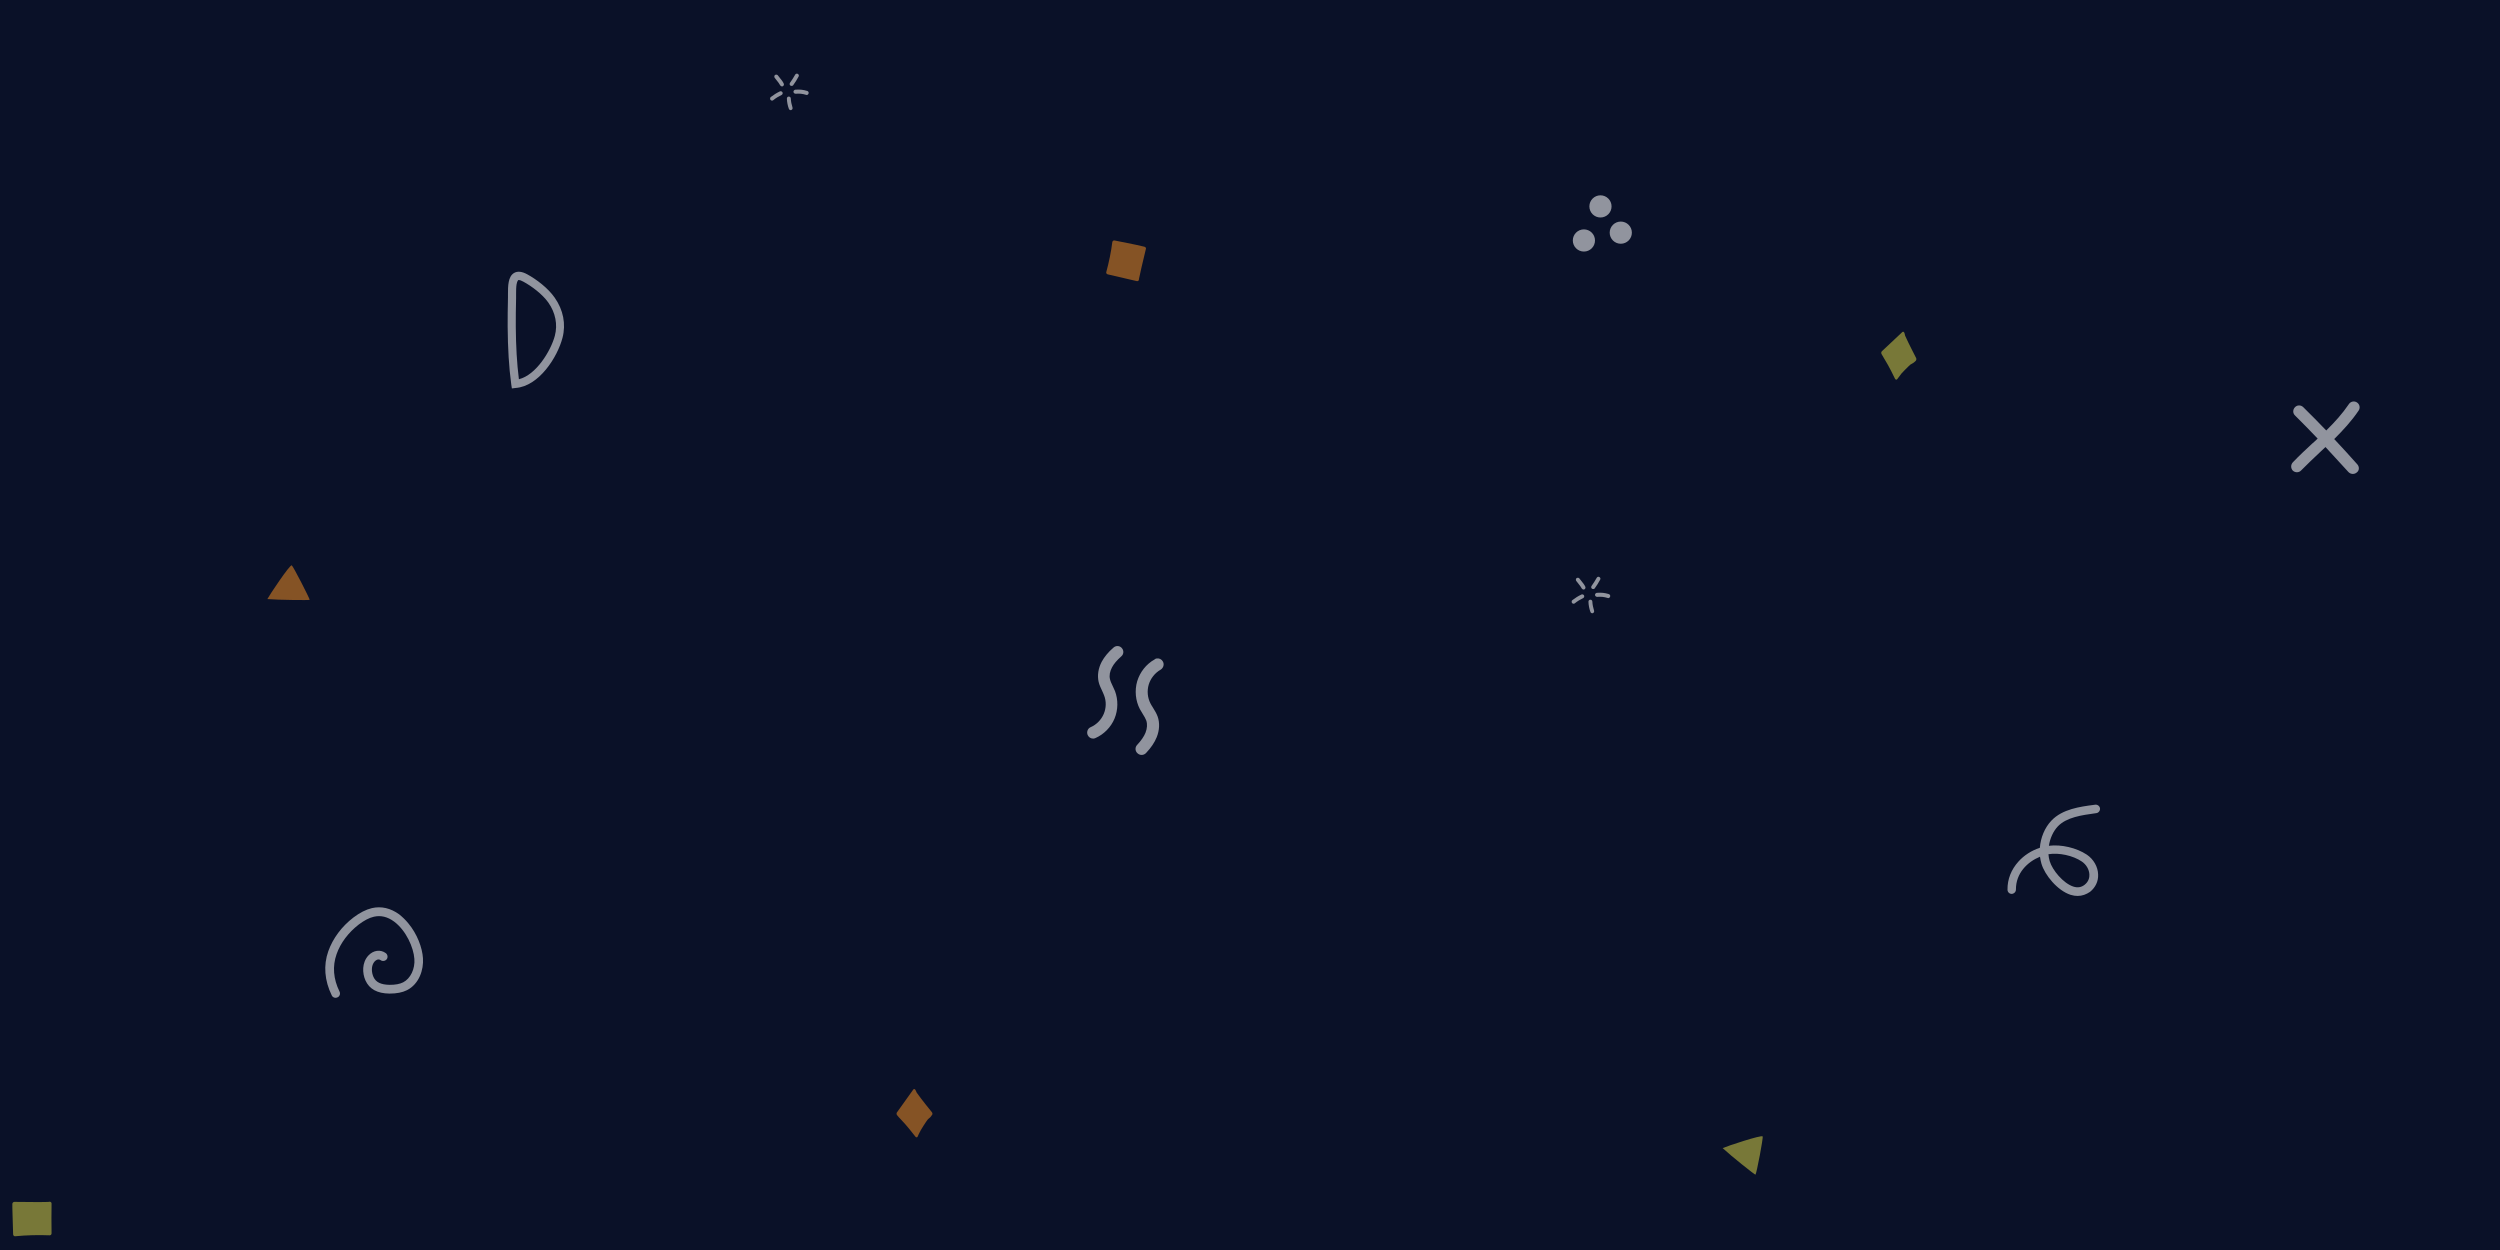
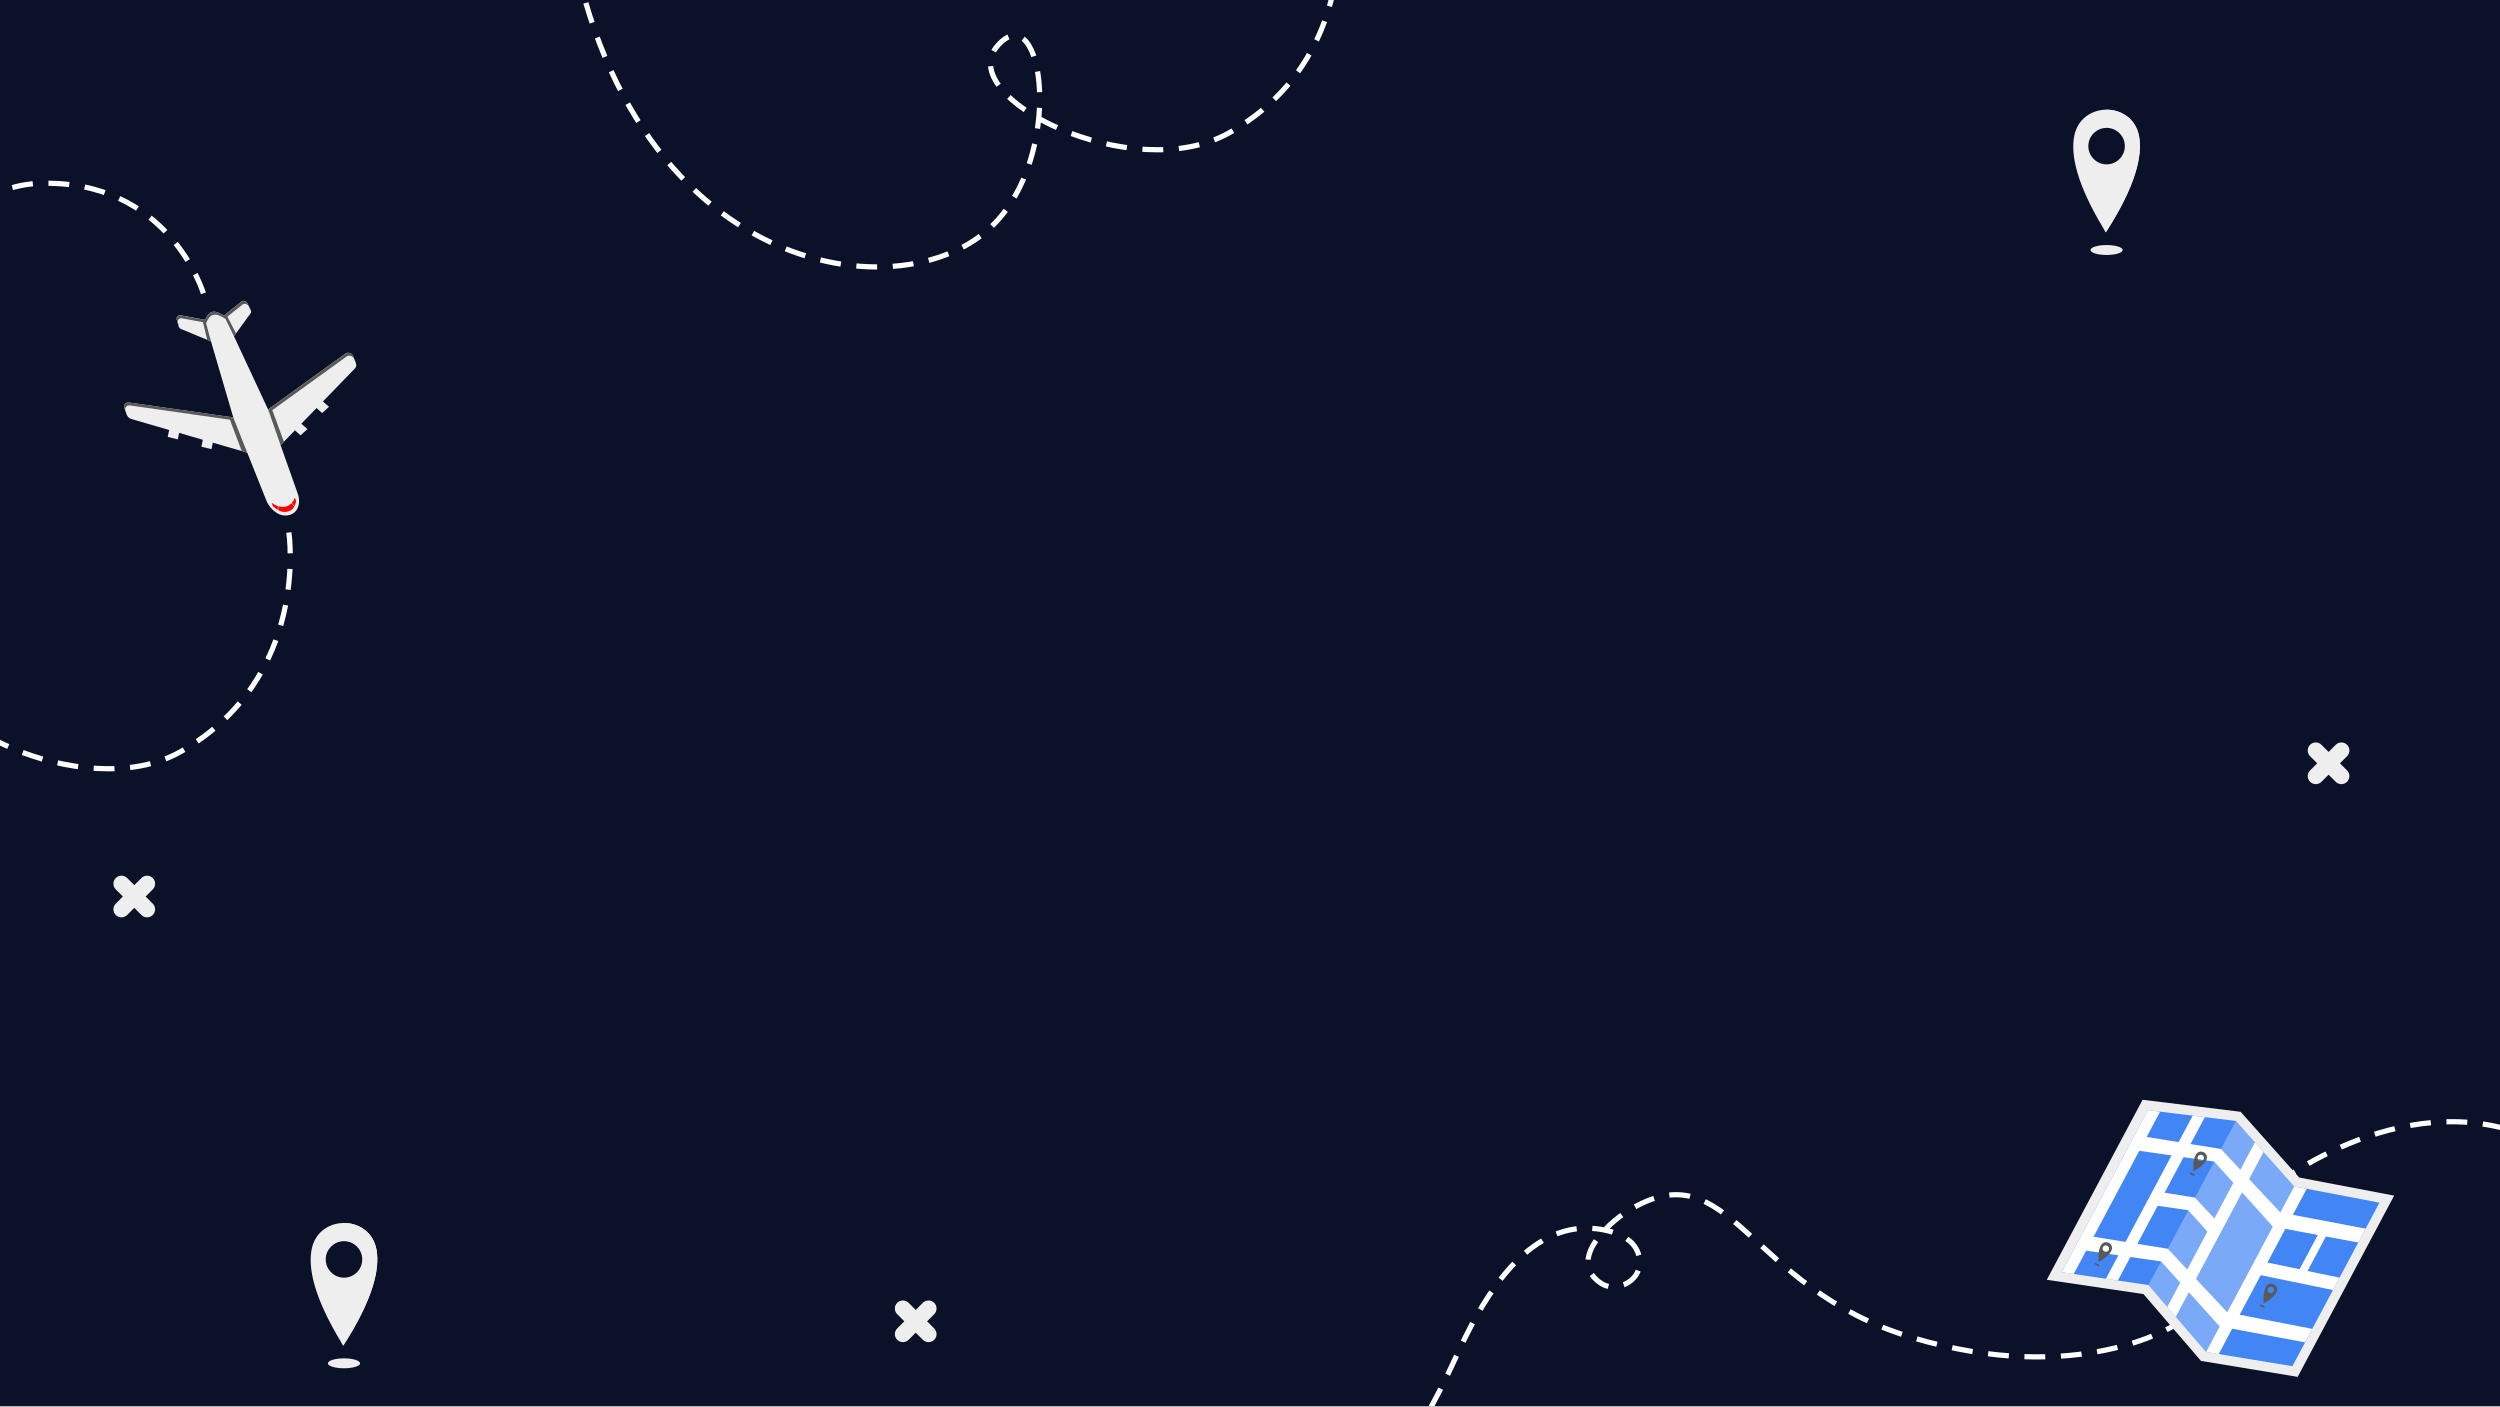
- <svg xmlns="http://www.w3.org/2000/svg" width="1439" height="719.5" viewBox="0 0 1600 800">
-   <rect fill="#0a1128" width="1600" height="800" />
-   <path fill="#787838" d="M1102.5 734.8c2.5-1.2 24.8-8.6 25.6-7.5.5.7-3.9 23.8-4.6 24.5C1123.3 752.1 1107.5 739.5 1102.5 734.8zM1226.3 229.1c0-.1-4.9-9.4-7-14.2-.1-.3-.3-1.1-.4-1.6-.1-.4-.3-.7-.6-.9-.3-.2-.6-.1-.8.1l-13.1 12.3c0 0 0 0 0 0-.2.2-.3.5-.4.8 0 .3 0 .7.2 1 .1.1 1.4 2.5 2.1 3.6 2.4 3.7 6.5 12.1 6.5 12.2.2.3.4.5.7.6.3 0 .5-.1.7-.3 0 0 1.8-2.5 2.7-3.6 1.5-1.6 3-3.2 4.6-4.7 1.2-1.2 1.6-1.4 2.1-1.6.5-.3 1.1-.5 2.5-1.9C1226.5 230.4 1226.6 229.6 1226.3 229.1zM33 770.3C33 770.3 33 770.3 33 770.3c0-.7-.5-1.2-1.2-1.2-.1 0-.3 0-.4.1-1.6.2-14.3.1-22.2 0-.3 0-.6.1-.9.4-.2.2-.4.5-.4.9 0 .2 0 4.9.1 5.9l.4 13.6c0 .3.2.6.4.9.2.2.5.3.8.3 0 0 .1 0 .1 0 7.3-.7 14.7-.9 22-.6.3 0 .7-.1.9-.3.2-.2.4-.6.4-.9C32.9 783.3 32.9 776.2 33 770.3z" />
-   <path fill="#855325" d="M171.1 383.4c1.3-2.5 14.3-22 15.6-21.6.8.3 11.5 21.2 11.5 22.1C198.1 384.2 177.9 384 171.1 383.4zM596.4 711.8c-.1-.1-6.7-8.2-9.7-12.5-.2-.3-.5-1-.7-1.5-.2-.4-.4-.7-.7-.8-.3-.1-.6 0-.8.3L574 712c0 0 0 0 0 0-.2.2-.2.5-.2.9 0 .3.2.7.4.9.1.1 1.8 2.2 2.8 3.1 3.1 3.1 8.8 10.5 8.9 10.6.2.3.5.4.8.4.3 0 .5-.2.6-.5 0 0 1.2-2.8 2-4.1 1.1-1.9 2.3-3.7 3.5-5.5.9-1.4 1.3-1.7 1.7-2 .5-.4 1-.7 2.1-2.4C596.9 713.1 596.8 712.3 596.4 711.8zM727.5 179.9C727.5 179.9 727.5 179.9 727.5 179.9c.6.2 1.3-.2 1.4-.8 0-.1 0-.2 0-.4.2-1.4 2.8-12.6 4.5-19.5.1-.3 0-.6-.2-.8-.2-.3-.5-.4-.8-.5-.2 0-4.7-1.1-5.7-1.3l-13.4-2.7c-.3-.1-.7 0-.9.2-.2.2-.4.4-.5.6 0 0 0 .1 0 .1-.8 6.5-2.2 13.1-3.9 19.4-.1.3 0 .6.2.9.2.3.5.4.8.5C714.8 176.9 721.7 178.5 727.5 179.9zM728.5 178.1c-.1-.1-.2-.2-.4-.2C728.3 177.9 728.4 178 728.5 178.1z" />
-   <g fill-opacity="0.55" fill="#FFF">
-     <path d="M699.6 472.7c-1.5 0-2.8-.8-3.5-2.3-.8-1.9 0-4.2 1.9-5 3.7-1.6 6.8-4.7 8.4-8.5 1.6-3.8 1.7-8.1.2-11.9-.3-.9-.8-1.8-1.2-2.8-.8-1.7-1.8-3.7-2.3-5.9-.9-4.1-.2-8.6 2-12.8 1.7-3.1 4.1-6.1 7.6-9.1 1.6-1.4 4-1.2 5.3.4 1.4 1.6 1.2 4-.4 5.3-2.8 2.5-4.7 4.7-5.9 7-1.4 2.6-1.9 5.3-1.3 7.6.3 1.4 1 2.8 1.7 4.3.5 1.1 1 2.2 1.5 3.3 2.1 5.6 2 12-.3 17.6-2.3 5.5-6.8 10.1-12.3 12.5C700.6 472.6 700.1 472.7 699.6 472.7zM740.4 421.4c1.5-.2 3 .5 3.8 1.9 1.1 1.8.4 4.2-1.4 5.3-3.7 2.1-6.4 5.6-7.6 9.5-1.2 4-.8 8.4 1.1 12.1.4.9 1 1.7 1.6 2.7 1 1.7 2.2 3.5 3 5.7 1.4 4 1.2 8.7-.6 13.2-1.4 3.4-3.5 6.6-6.8 10.1-1.5 1.6-3.9 1.7-5.5.2-1.6-1.4-1.7-3.9-.2-5.4 2.6-2.8 4.3-5.3 5.3-7.7 1.1-2.8 1.3-5.6.5-7.9-.5-1.3-1.3-2.7-2.2-4.1-.6-1-1.3-2.1-1.9-3.2-2.8-5.4-3.4-11.9-1.7-17.8 1.8-5.9 5.8-11 11.2-14C739.4 421.6 739.9 421.4 740.4 421.4zM261.3 590.9c5.7 6.8 9 15.7 9.4 22.4.5 7.3-2.4 16.4-10.2 20.4-3 1.5-6.7 2.2-11.2 2.2-7.9-.1-12.9-2.9-15.4-8.4-2.1-4.7-2.3-11.4 1.8-15.9 3.2-3.5 7.8-4.1 11.2-1.6 1.2.9 1.5 2.7.6 3.9-.9 1.2-2.7 1.5-3.9.6-1.8-1.3-3.6.6-3.8.8-2.4 2.6-2.1 7-.8 9.9 1.5 3.4 4.7 5 10.4 5.1 3.6 0 6.4-.5 8.6-1.6 4.7-2.4 7.7-8.6 7.2-15-.5-7.3-5.3-18.2-13-23.9-4.2-3.1-8.5-4.1-12.9-3.1-3.1.7-6.2 2.4-9.7 5-6.6 5.1-11.7 11.8-14.2 19-2.7 7.7-2.1 15.8 1.9 23.9.7 1.4.1 3.1-1.3 3.7-1.4.7-3.1.1-3.7-1.3-4.6-9.4-5.4-19.2-2.2-28.2 2.9-8.2 8.6-15.9 16.1-21.6 4.1-3.1 8-5.1 11.8-6 6-1.4 12 0 17.5 4C257.6 586.9 259.6 588.8 261.3 590.9z" />
-     <circle cx="1013.7" cy="153.9" r="7.1" />
-     <circle cx="1024.3" cy="132.1" r="7.1" />
-     <circle cx="1037.3" cy="148.9" r="7.1" />
-     <path d="M1508.7 297.2c-4.8-5.4-9.7-10.8-14.8-16.2 5.6-5.6 11.1-11.5 15.6-18.2 1.2-1.7.7-4.1-1-5.2-1.7-1.2-4.1-.7-5.2 1-4.2 6.2-9.1 11.6-14.5 16.9-4.8-5-9.7-10-14.7-14.9-1.5-1.5-3.9-1.5-5.3 0-1.5 1.5-1.5 3.9 0 5.3 4.9 4.8 9.7 9.8 14.5 14.8-1.1 1.1-2.3 2.2-3.5 3.2-4.1 3.8-8.4 7.8-12.4 12-1.4 1.5-1.4 3.8 0 5.3 0 0 0 0 0 0 1.5 1.4 3.9 1.4 5.3-.1 3.9-4 8.1-7.9 12.1-11.7 1.2-1.1 2.3-2.2 3.5-3.3 4.9 5.3 9.8 10.6 14.6 15.9.1.1.1.1.2.2 1.4 1.4 3.7 1.5 5.2.2C1510 301.2 1510.1 298.8 1508.7 297.2zM327.6 248.6l-.4-2.6c-1.5-11.1-2.2-23.2-2.3-37 0-5.5 0-11.5.2-18.5 0-.7 0-1.5 0-2.3 0-5 0-11.2 3.9-13.5 2.2-1.3 5.1-1 8.5.9 5.7 3.1 13.2 8.7 17.5 14.9 5.5 7.8 7.3 16.9 5 25.7-3.2 12.3-15 31-30 32.1L327.6 248.6zM332.1 179.2c-.2 0-.3 0-.4.1-.1.1-.7.5-1.1 2.7-.3 1.9-.3 4.2-.3 6.3 0 .8 0 1.7 0 2.4-.2 6.9-.2 12.8-.2 18.3.1 12.5.7 23.5 2 33.7 11-2.7 20.4-18.1 23-27.8 1.9-7.2.4-14.8-4.2-21.3l0 0C347 188.1 340 183 335 180.3 333.6 179.5 332.6 179.2 332.1 179.2zM516.3 60.8c-.1 0-.2 0-.4-.1-2.4-.7-4-.9-6.7-.7-.7 0-1.3-.5-1.4-1.2 0-.7.5-1.3 1.2-1.4 3.1-.2 4.9 0 7.6.8.7.2 1.1.9.9 1.6C517.3 60.4 516.8 60.8 516.3 60.8zM506.1 70.5c-.5 0-1-.3-1.2-.8-.8-2.1-1.2-4.3-1.3-6.6 0-.7.5-1.3 1.2-1.3.7 0 1.3.5 1.3 1.2.1 2 .5 3.9 1.1 5.8.2.7-.1 1.4-.8 1.6C506.4 70.5 506.2 70.5 506.1 70.5zM494.1 64.4c-.4 0-.8-.2-1-.5-.4-.6-.3-1.4.2-1.8 1.8-1.4 3.7-2.6 5.8-3.6.6-.3 1.4 0 1.7.6.3.6 0 1.4-.6 1.7-1.9.9-3.7 2-5.3 3.3C494.7 64.3 494.4 64.4 494.1 64.4zM500.5 55.3c-.5 0-.9-.3-1.2-.7-.5-1-1.2-1.9-2.4-3.4-.3-.4-.7-.9-1.1-1.4-.4-.6-.3-1.4.2-1.8.6-.4 1.4-.3 1.8.2.4.5.8 1 1.1 1.4 1.3 1.6 2.1 2.6 2.7 3.9.3.6 0 1.4-.6 1.7C500.9 55.3 500.7 55.3 500.5 55.3zM506.7 55c-.3 0-.5-.1-.8-.2-.6-.4-.7-1.2-.3-1.8 1.2-1.7 2.3-3.4 3.3-5.2.3-.6 1.1-.9 1.7-.5.6.3.9 1.1.5 1.7-1 1.9-2.2 3.8-3.5 5.6C507.4 54.8 507.1 55 506.7 55zM1029.3 382.8c-.1 0-.2 0-.4-.1-2.4-.7-4-.9-6.7-.7-.7 0-1.3-.5-1.4-1.2 0-.7.5-1.3 1.2-1.4 3.1-.2 4.9 0 7.6.8.7.2 1.1.9.9 1.6C1030.3 382.4 1029.8 382.8 1029.3 382.8zM1019.1 392.5c-.5 0-1-.3-1.2-.8-.8-2.1-1.2-4.3-1.3-6.6 0-.7.5-1.3 1.2-1.3.7 0 1.3.5 1.3 1.2.1 2 .5 3.9 1.1 5.8.2.7-.1 1.4-.8 1.6C1019.4 392.5 1019.2 392.5 1019.1 392.5zM1007.1 386.4c-.4 0-.8-.2-1-.5-.4-.6-.3-1.4.2-1.8 1.8-1.4 3.7-2.6 5.8-3.6.6-.3 1.4 0 1.7.6.3.6 0 1.4-.6 1.7-1.9.9-3.7 2-5.3 3.3C1007.7 386.3 1007.4 386.4 1007.1 386.4zM1013.5 377.3c-.5 0-.9-.3-1.2-.7-.5-1-1.2-1.9-2.4-3.4-.3-.4-.7-.9-1.1-1.4-.4-.6-.3-1.4.2-1.8.6-.4 1.4-.3 1.8.2.4.5.8 1 1.1 1.4 1.3 1.6 2.1 2.6 2.7 3.9.3.6 0 1.4-.6 1.7C1013.9 377.3 1013.7 377.3 1013.5 377.3zM1019.7 377c-.3 0-.5-.1-.8-.2-.6-.4-.7-1.2-.3-1.8 1.2-1.7 2.3-3.4 3.3-5.2.3-.6 1.1-.9 1.7-.5.6.3.9 1.1.5 1.7-1 1.9-2.2 3.8-3.5 5.6C1020.4 376.8 1020.1 377 1019.7 377zM1329.7 573.4c-1.4 0-2.9-.2-4.5-.7-8.4-2.7-16.6-12.7-18.7-20-.4-1.4-.7-2.9-.9-4.4-8.1 3.3-15.5 10.6-15.4 21 0 1.5-1.2 2.7-2.7 2.8 0 0 0 0 0 0-1.5 0-2.7-1.2-2.7-2.7-.1-6.7 2.4-12.9 7-18 3.6-4 8.4-7.1 13.7-8.8.5-6.5 3.1-12.9 7.4-17.4 7-7.4 18.2-8.9 27.3-10.1l.7-.1c1.5-.2 2.9.9 3.1 2.3.2 1.5-.9 2.9-2.3 3.1l-.7.1c-8.6 1.2-18.4 2.5-24 8.4-3 3.2-5 7.7-5.7 12.4 7.9-1 17.7 1.3 24.3 5.7 4.3 2.9 7.1 7.8 7.2 12.7.2 4.3-1.7 8.3-5.2 11.1C1335.2 572.4 1332.6 573.4 1329.7 573.4zM1311 546.7c.1 1.5.4 3 .8 4.4 1.7 5.8 8.7 14.2 15.1 16.3 2.8.9 5.1.5 7.2-1.1 2.7-2.1 3.2-4.8 3.1-6.6-.1-3.2-2-6.4-4.8-8.3C1326.7 547.5 1317.7 545.6 1311 546.7z" />
+ <svg xmlns="http://www.w3.org/2000/svg" version="1.1" viewBox="0.0 0.0 960.0 540.0" fill="none" stroke="none" stroke-linecap="square" stroke-miterlimit="10">
+   <clipPath id="g2f18d5ac025_0_0.0">
+     <path d="m0 0l960.0 0l0 540.0l-960.0 0l0 -540.0z" clip-rule="nonzero" />
+   </clipPath>
+   <g clip-path="url(#g2f18d5ac025_0_0.0)">
+     <path fill="#0a1128" d="m0 0l960.0 0l0 540.0l-960.0 0z" fill-rule="evenodd" />
+     <path fill="#000000" fill-opacity="0.0" d="m513.657 -33.207c0 0 8.433 55.694 -41.552 84.152c-37.064 21.091 -106.533 -13.674 -88.959 -33.477c17.571 -19.826 26.054 42.557 -2.612 69.734c-38.589 36.582 -156.426 15.066 -165.671 -147.473" fill-rule="evenodd" />
+     <path stroke="#ffffff" stroke-width="2.0" stroke-miterlimit="1.066" stroke-linecap="butt" stroke-dasharray="8.0,6.0" d="m513.657 -33.207c0 0 8.433 55.694 -41.552 84.152c-37.064 21.091 -106.533 -13.674 -88.959 -33.477c17.571 -19.826 26.054 42.557 -2.612 69.734c-38.589 36.582 -156.426 15.066 -165.671 -147.473" fill-rule="evenodd" />
+     <path fill="#000000" fill-opacity="0.0" d="m874.63 454.442c0 0 56.283 -43.973 107.709 -12.129c51.436 31.844 20.101 117.826 20.101 117.826" fill-rule="evenodd" />
+     <path stroke="#ffffff" stroke-width="2.0" stroke-miterlimit="1.066" stroke-linecap="butt" stroke-dasharray="8.0,6.0" d="m874.63 454.442c0 0 56.283 -43.973 107.709 -12.129c51.436 31.844 20.101 117.826 20.101 117.826" fill-rule="evenodd" />
+     <path fill="#000000" fill-opacity="0.0" d="m500.385 585.285c0 0 25.408 8.879 58.846 -64.501c8.63 -18.926 23.781 -47.247 47.686 -49.075c6.983 -0.534 17.996 1.475 21.409 7.904c5.418 10.215 -6.507 17.749 -13.454 13.215c-13.023 -8.51 2.16 -22.847 10.383 -27.903c39.38 -24.215 44.866 29.489 108.921 48.673c64.057 19.19 100.879 -4.741 100.879 -4.741" fill-rule="evenodd" />
+     <path stroke="#ffffff" stroke-width="2.0" stroke-miterlimit="1.066" stroke-linecap="butt" stroke-dasharray="8.0,6.0" d="m500.385 585.285c0 0 25.408 8.879 58.846 -64.501c8.63 -18.926 23.781 -47.247 47.686 -49.075c6.983 -0.534 17.996 1.475 21.409 7.904c5.418 10.215 -6.507 17.749 -13.454 13.215c-13.023 -8.51 2.16 -22.847 10.383 -27.903c39.38 -24.215 44.866 29.489 108.921 48.673c64.057 19.19 100.879 -4.741 100.879 -4.741" fill-rule="evenodd" />
+     <path fill="#eeeeee" d="m919.358 459.121l-36.467 -6.949l-22.49 -25.24l-37.644 -4.621l-36.794 69.128l37.138 5.494l22.081 25.656l37.123 6.133l37.052 -69.6z" fill-rule="evenodd" />
+     <path fill="#4285f4" d="m913.709 461.822l-32.754 -6.243l-22.397 -25.134l-33.716 -4.137l-33.128 62.228l33.303 4.927l22.102 25.687l33.164 5.471l33.426 -62.798z" fill-rule="evenodd" />
+     <path fill="#ffffff" fill-opacity="0.3" d="m858.557 430.445l-33.541 63.018l22.102 25.687l33.836 -63.57l-22.397 -25.134z" fill-rule="evenodd" />
+     <path fill="#ffffff" d="m890.039 474.218l-7.016 13.176l-12.33 -2.583l6.878 -12.919l12.468 2.326zm-39.781 -28.177l7.356 8.161l-7.288 13.692l0 0l-7.504 -8.027l-11.606 -1.878l7.258 -13.64l11.783 1.691zm10.683 11.839l11.811 13.112l-6.828 12.828l-2.571 4.842l-0.55 1.033l-7.567 14.217l0 0l-11.979 -12.814l17.685 -33.217zm-20.69 6.83l7.402 8.211l-7.761 14.579l0 0l-7.455 -7.974l-11.677 -1.888l9.414 -17.689l0 0l-1.637 3.082l11.714 1.678zm-6.379 -21.025l-17.677 33.213l-12.278 -1.992l17.566 -32.991l12.389 1.769zm32.012 -5.016l-5.589 10.503l-7.455 -7.974l-11.68 -1.885l5.494 -10.322l-4.658 -0.568l-5.396 10.149l-12.28 -1.988l5.161 -9.7l-4.647 -0.57l-5.079 9.529l-2.88 5.419l-17.522 32.915l-2.881 5.413l-4.762 8.949l4.591 0.681l4.774 -8.964l12.392 1.772l-4.806 9.019l4.589 0.684l4.815 -9.037l11.785 1.683l7.357 8.167l-4.968 9.327l3.266 3.789l5.021 -9.435l11.814 13.114l-5.229 9.821l4.868 0.799l5.185 -9.726l27.99 5.226l2.756 -5.172l-27.885 -5.428l8.092 -15.199l27.737 5.717l2.527 -4.752l-12.281 -2.57l7.044 -13.233l12.417 2.302l2.837 -5.323l-27.952 -5.301l5.321 -9.999l-4.813 -0.916l-5.321 9.999l-11.979 -12.809l5.535 -10.395l-3.306 -3.711z" fill-rule="evenodd" />
+     <path fill="#595959" d="m845.828 443.672c0.475 0.365 0.632 1.026 0.339 1.576c-0.321 0.593 -1.072 0.82 -1.671 0.489c-0.037 -0.023 -0.083 -0.054 -0.123 -0.079c-0.018 -0.009 -0.034 -0.021 -0.049 -0.033c-0.472 -0.362 -0.62 -1.022 -0.326 -1.561c0.303 -0.557 0.967 -0.787 1.541 -0.559c0.047 0.016 0.086 0.036 0.126 0.062c0.06 0.031 0.113 0.067 0.163 0.105zm0.762 -0.979c-0.141 -0.108 -0.293 -0.2 -0.454 -0.275c-0.85 -0.4 -1.943 -0.301 -2.666 0.614c-0.8 0.99 -1.389 2.895 -1.183 6.474c0.006 0.089 0.01 0.187 0.02 0.278c3.285 -1.846 4.617 -3.42 5.031 -4.656c0.335 -1.018 -0.062 -1.91 -0.746 -2.435z" fill-rule="evenodd" />
+     <path fill="#595959" d="m842.374 450.845c-0.122 -0.094 -0.269 -0.187 -0.429 -0.275c-0.531 -0.279 -1.035 -0.378 -1.123 -0.212c-0.064 0.115 0.087 0.32 0.359 0.529c0.125 0.096 0.275 0.191 0.444 0.282c0.531 0.279 1.032 0.376 1.121 0.215c0.06 -0.117 -0.096 -0.327 -0.371 -0.538z" fill-rule="evenodd" />
+     <path fill="#595959" d="m872.773 494.387c0.475 0.365 0.629 1.029 0.336 1.573c-0.318 0.595 -1.069 0.817 -1.665 0.494c-0.043 -0.028 -0.086 -0.056 -0.123 -0.079c-0.016 -0.012 -0.031 -0.024 -0.047 -0.036c-0.475 -0.365 -0.625 -1.022 -0.334 -1.562c0.303 -0.557 0.97 -0.784 1.541 -0.559c0.045 0.019 0.092 0.041 0.135 0.064c0.055 0.032 0.107 0.067 0.157 0.106zm0.759 -0.981c-0.141 -0.108 -0.296 -0.203 -0.458 -0.277c-0.852 -0.396 -1.938 -0.302 -2.668 0.617c-0.794 0.989 -1.384 2.889 -1.179 6.468c0.004 0.092 0.01 0.187 0.017 0.281c3.294 -1.839 4.623 -3.421 5.028 -4.653c0.338 -1.022 -0.06 -1.913 -0.741 -2.436z" fill-rule="evenodd" />
+     <path fill="#595959" d="m869.326 501.565c-0.125 -0.096 -0.275 -0.191 -0.444 -0.282c-0.526 -0.285 -1.03 -0.379 -1.118 -0.213c-0.061 0.112 0.089 0.317 0.358 0.523c0.125 0.096 0.278 0.194 0.444 0.281c0.526 0.285 1.033 0.381 1.121 0.215c0.058 -0.114 -0.092 -0.319 -0.361 -0.525z" fill-rule="evenodd" />
+     <path fill="#595959" d="m809.39 478.474c0.472 0.362 0.632 1.026 0.336 1.573c-0.315 0.592 -1.061 0.813 -1.668 0.491c-0.04 -0.026 -0.086 -0.056 -0.123 -0.079c-0.016 -0.012 -0.031 -0.024 -0.047 -0.036c-0.475 -0.365 -0.623 -1.025 -0.328 -1.558c0.3 -0.559 0.966 -0.792 1.538 -0.561c0.047 0.016 0.092 0.036 0.132 0.061c0.055 0.032 0.11 0.07 0.16 0.108zm0.762 -0.979c-0.141 -0.108 -0.293 -0.2 -0.452 -0.278c-0.855 -0.399 -1.943 -0.301 -2.671 0.615c-0.797 0.992 -1.387 2.892 -1.181 6.471c0.006 0.089 0.01 0.187 0.02 0.278c3.285 -1.841 4.617 -3.42 5.031 -4.651c0.332 -1.021 -0.062 -1.91 -0.746 -2.435z" fill-rule="evenodd" />
+     <path fill="#595959" d="m805.941 485.641c-0.125 -0.096 -0.272 -0.189 -0.438 -0.277c-0.531 -0.284 -1.032 -0.376 -1.123 -0.212c-0.059 0.109 0.095 0.316 0.37 0.527c0.122 0.094 0.27 0.192 0.435 0.28c0.528 0.282 1.035 0.378 1.12 0.21c0.061 -0.112 -0.092 -0.319 -0.364 -0.528z" fill-rule="evenodd" />
+     <path fill="#eeeeee" d="m135.874 137.58l0 0c0.04 0.069 0.076 0.149 0.11 0.224c-0.03 -0.077 -0.07 -0.155 -0.11 -0.224zm-88.143 17.916c0.255 -0.633 0.97 -1.055 1.827 -0.929l39.921 5.704l0.098 0.015l-8.551 -29.182l-11.473 -4.747c-0.294 -0.122 -0.536 -0.319 -0.715 -0.559c-0.12 -0.154 -0.214 -0.32 -0.264 -0.507l-0.72 -2.71c-0.071 -0.268 -0.051 -0.521 0.038 -0.742c0.216 -0.534 0.833 -0.877 1.547 -0.748l9.356 1.715c0 0 0.002 -0.005 0.006 -0.016c0.058 -0.144 0.516 -1.251 1.282 -2.165c0.737 -0.886 2.049 -1.178 3.286 -0.741c1.369 0.482 2.601 1.302 2.601 1.302l6.698 -5.34c0.723 -0.577 1.937 -0.27 2.361 0.594l1.274 2.586c0.087 0.175 0.125 0.355 0.132 0.532c0.011 0.185 -0.016 0.366 -0.083 0.535c-0.033 0.083 -0.076 0.162 -0.131 0.236l-6.379 8.779l13.098 28.109l29.707 -21.44c0.95 -0.678 2.455 -0.225 2.912 0.885l1.086 2.653c0.038 0.084 0.045 0.173 0.07 0.261c0.125 0.461 0.109 0.926 -0.057 1.337c-0.089 0.222 -0.223 0.428 -0.401 0.611l-12.254 12.638c0.063 0.038 2.333 2.045 2.333 2.045l-2.624 2.415c0 0 -2.154 -1.923 -2.162 -1.929l-5.839 6.022c0.07 0.04 2.339 2.048 2.339 2.048l-2.625 2.418c0 0 -2.158 -1.931 -2.166 -1.937l-5.519 5.689l6.662 18.814c0.608 1.721 0.595 3.516 -0.025 5.123l-0.072 0.179c-0.006 0.016 -0.012 0.029 -0.018 0.045c-1.17 2.9 -5.165 3.785 -8.15 1.794c-1.76 -1.171 -3.101 -2.793 -3.83 -4.612l-7.362 -18.451l-13.239 -3.846l-0.487 2.502l-3.891 -0.942c0 0 0.523 -2.617 0.545 -2.671l-9.094 -2.646l-0.483 2.5l-3.891 -0.942c0 0 0.521 -2.612 0.543 -2.666l-14.452 -4.199c-0.784 -0.23 -1.412 -0.772 -1.733 -1.449c-0.042 -0.082 -0.097 -0.167 -0.125 -0.249l-0.922 -2.689c-0.124 -0.367 -0.108 -0.724 0.015 -1.031z" fill-rule="evenodd" />
+     <path fill="#595959" d="m102.945 157.218l1.202 -0.868l28.505 -20.571c0.947 -0.68 2.455 -0.225 2.909 0.883l1.086 2.653c0.038 0.084 0.045 0.173 0.07 0.261l-0.728 -1.769c-0.462 -1.115 -1.969 -1.575 -2.914 -0.889l-28.505 20.58l4.445 12.118l-1.274 1.314l-4.796 -13.713z" fill-rule="evenodd" />
+     <path fill="#595959" d="m47.73 155.49c0.255 -0.633 0.97 -1.055 1.828 -0.932l39.921 5.704l0.098 0.015l5.372 13.545l-2.128 -0.621l-4.527 -12.03l-38.308 -5.474c-0.856 -0.122 -1.569 0.298 -1.825 0.933c-0.123 0.304 -0.141 0.66 -0.014 1.028l0.619 1.8c-0.041 -0.085 -0.098 -0.164 -0.128 -0.25l-0.92 -2.692c-0.125 -0.364 -0.11 -0.721 0.013 -1.026z" fill-rule="evenodd" />
+     <path fill="#ff0000" d="m106.931 194.397c0.824 0.237 1.766 0.347 2.749 0.129c0.976 -0.221 1.696 -0.709 2.229 -1.251l1.087 1.225c-0.222 0.407 -0.502 0.782 -0.856 1.101c-0.452 0.401 -1.068 0.696 -1.736 0.854c-0.782 0.184 -1.643 0.181 -2.417 -0.064c-0.388 -0.12 -0.759 -0.3 -1.117 -0.495l0.062 -1.5z" fill-rule="evenodd" />
+     <path fill="#ff0000" d="m112.038 193.141c0.532 -0.592 0.849 -1.225 1.015 -1.637c0.108 -0.267 0.153 -0.441 0.153 -0.441l0 0l0.48 1.284c0.072 0.184 -0.119 0.623 -0.168 0.814c-0.073 0.269 -0.16 0.538 -0.263 0.794c-0.015 0.037 -0.03 0.075 -0.045 0.112c-0.043 0.088 -0.084 0.174 -0.135 0.262l-1.037 -1.189z" fill-rule="evenodd" />
+     <path fill="#ff0000" d="m104.308 193.07c0 0 0.997 0.81 2.424 1.271l-0.052 1.451c-0.688 -0.405 -1.327 -0.905 -1.888 -1.437l-0.483 -1.285z" fill-rule="evenodd" />
+     <path fill="#595959" d="m67.887 121.844c0.214 -0.531 0.832 -0.875 1.544 -0.742l8.231 1.506l1.129 0.208c0 0 0.002 -0.005 0.006 -0.016c0.058 -0.144 0.516 -1.251 1.282 -2.165c0.738 -0.888 2.049 -1.178 3.286 -0.741c1.372 0.483 2.601 1.302 2.601 1.302l0.81 -0.642l5.892 -4.7c0.727 -0.579 1.938 -0.273 2.364 0.595l1.272 2.582c0.089 0.179 0.124 0.358 0.137 0.537l-0.975 -1.981c-0.429 -0.869 -1.642 -1.17 -2.367 -0.596l-5.778 4.612l3.32 6.425l-0.796 1.095l-3.358 -6.862l-0.097 0.073c0 0 -1.227 -0.816 -2.6 -1.305c-1.233 -0.436 -2.545 -0.137 -3.283 0.742c-0.778 0.934 -1.243 2.06 -1.288 2.172c-0.002 0.005 -0.003 0.008 -0.003 0.008l-0.128 -0.021l1.937 7.183l-1.435 -0.592l-1.659 -6.8l-8.068 -1.477c-0.716 -0.131 -1.33 0.211 -1.545 0.745c-0.089 0.222 -0.109 0.474 -0.038 0.742l0.549 2.079c-0.119 -0.157 -0.213 -0.322 -0.264 -0.507l-0.718 -2.715c-0.072 -0.265 -0.051 -0.521 0.038 -0.742z" fill-rule="evenodd" />
+     <path fill="#000000" fill-opacity="0.0" d="m78.095 112.639c0 0 -13.21 -44.216 -63.478 -42.197c-37.27 1.505 -80.489 58.21 -59.302 64.606c21.192 6.414 5.625 -42.676 -27.096 -49.392c-44.047 -9.039 -130.784 59.983 -79.918 182.059" fill-rule="evenodd" />
+     <path stroke="#ffffff" stroke-width="2.0" stroke-miterlimit="1.066" stroke-linecap="butt" stroke-dasharray="8.0,6.0" d="m78.095 112.639c0 0 -13.21 -44.216 -63.478 -42.197c-37.27 1.505 -80.489 58.21 -59.302 64.606c21.192 6.414 5.625 -42.676 -27.096 -49.392c-44.047 -9.039 -130.784 59.983 -79.918 182.059" fill-rule="evenodd" />
+     <path fill="#eeeeee" d="m808.934 49.104c0.018 0 0.035 0 0.053 0c3.871 0.033 6.985 3.198 6.949 7.067c-0.03 3.849 -3.165 6.946 -7.005 6.946c-0.02 0 -0.04 0 -0.061 0c-0.284 -0.005 -0.562 -0.028 -0.833 -0.061c-3.473 -0.443 -6.149 -3.416 -6.119 -7.004c0.03 -3.588 2.754 -6.516 6.23 -6.903c0.258 -0.028 0.519 -0.046 0.785 -0.046zm-0.003 -6.989c-0.24 0 -0.481 0.005 -0.719 0.018c-5.334 0.281 -10.499 3.664 -11.726 10.185c-1.327 7.065 0.797 18.16 11.339 35.544c0.271 0.443 0.547 0.891 0.825 1.344c11.564 -17.968 14.03 -29.41 12.785 -36.678c-1.185 -6.931 -6.845 -10.412 -12.504 -10.412z" fill-rule="evenodd" />
+     <path fill="#eeeeee" d="m808.929 94.099c-3.413 0 -6.18 0.858 -6.18 1.91c0 1.05 2.767 1.905 6.18 1.905c3.415 0 6.182 -0.853 6.182 -1.905c0 -1.055 -2.767 -1.91 -6.182 -1.91z" fill-rule="evenodd" />
+     <path fill="#eeeeee" d="m808.937 42.113c-0.243 0 -0.484 0.008 -0.724 0.02c5.329 0.367 10.435 3.836 11.552 10.38c1.213 7.088 -1.101 18.143 -11.939 35.349c0.271 0.443 0.547 0.891 0.825 1.344c11.564 -17.968 14.03 -29.41 12.785 -36.678c-1.185 -6.928 -6.843 -10.415 -12.499 -10.415z" fill-rule="evenodd" />
+     <path fill="#eeeeee" d="m132.097 476.613c0.018 0 0.035 0 0.053 0c3.871 0.033 6.985 3.198 6.949 7.067c-0.03 3.849 -3.165 6.946 -7.005 6.946c-0.02 0 -0.041 0 -0.061 0c-0.284 -0.005 -0.562 -0.028 -0.833 -0.061c-3.473 -0.443 -6.149 -3.416 -6.119 -7.004c0.03 -3.588 2.754 -6.516 6.23 -6.903c0.258 -0.028 0.519 -0.046 0.785 -0.046zm-0.003 -6.989c-0.241 0 -0.481 0.005 -0.719 0.018c-5.334 0.281 -10.499 3.664 -11.726 10.185c-1.327 7.065 0.797 18.16 11.339 35.544c0.271 0.443 0.547 0.891 0.825 1.344c11.564 -17.968 14.03 -29.41 12.785 -36.677c-1.185 -6.931 -6.845 -10.412 -12.504 -10.412z" fill-rule="evenodd" />
+     <path fill="#eeeeee" d="m132.092 521.608c-3.413 0 -6.18 0.858 -6.18 1.91c0 1.05 2.767 1.905 6.18 1.905c3.415 0 6.182 -0.853 6.182 -1.905c0 -1.055 -2.767 -1.91 -6.182 -1.91z" fill-rule="evenodd" />
+     <path fill="#eeeeee" d="m132.099 469.622c-0.243 0 -0.484 0.008 -0.724 0.02c5.329 0.367 10.435 3.836 11.552 10.38c1.213 7.088 -1.101 18.143 -11.939 35.349c0.271 0.443 0.547 0.891 0.825 1.344c11.564 -17.968 14.03 -29.41 12.785 -36.677c-1.185 -6.928 -6.843 -10.415 -12.499 -10.415z" fill-rule="evenodd" />
+     <path fill="#eeeeee" d="m346.719 499.375c-0.791 0 -1.585 0.301 -2.188 0.907c-1.208 1.206 -1.208 3.167 0 4.376l2.732 2.731l-2.732 2.731c-1.208 1.206 -1.208 3.154 0 4.36c0.603 0.606 1.397 0.907 2.188 0.907c0.791 0 1.585 -0.301 2.188 -0.907l2.732 -2.731l2.732 2.731c0.603 0.606 1.391 0.907 2.18 0.907c0.789 0 1.577 -0.301 2.183 -0.907c1.206 -1.206 1.206 -3.154 0 -4.36l-2.732 -2.731l2.732 -2.731c1.206 -1.208 1.206 -3.17 0 -4.376c-0.606 -0.605 -1.394 -0.907 -2.183 -0.907c-0.789 0 -1.577 0.301 -2.18 0.907l-2.732 2.731l-2.732 -2.731c-0.603 -0.605 -1.397 -0.907 -2.188 -0.907z" fill-rule="evenodd" />
+     <path fill="#eeeeee" d="m889.257 285.1c-0.791 0 -1.585 0.301 -2.188 0.907c-1.208 1.206 -1.208 3.167 0 4.376l2.732 2.731l-2.732 2.731c-1.208 1.206 -1.208 3.154 0 4.36c0.603 0.605 1.397 0.907 2.188 0.907c0.791 0 1.585 -0.301 2.188 -0.907l2.732 -2.731l2.732 2.731c0.603 0.605 1.391 0.907 2.18 0.907c0.789 0 1.577 -0.301 2.183 -0.907c1.206 -1.206 1.206 -3.154 0 -4.36l-2.732 -2.731l2.732 -2.731c1.206 -1.208 1.206 -3.17 0 -4.376c-0.606 -0.605 -1.394 -0.907 -2.183 -0.907c-0.789 0 -1.577 0.301 -2.18 0.907l-2.732 2.731l-2.732 -2.731c-0.603 -0.605 -1.397 -0.907 -2.188 -0.907z" fill-rule="evenodd" />
+     <path fill="#eeeeee" d="m46.643 336.252c-0.791 0 -1.585 0.301 -2.188 0.907c-1.208 1.206 -1.208 3.167 0 4.376l2.732 2.731l-2.732 2.731c-1.208 1.206 -1.208 3.154 0 4.36c0.603 0.605 1.397 0.907 2.188 0.907c0.791 0 1.585 -0.301 2.188 -0.907l2.732 -2.731l2.732 2.731c0.603 0.605 1.391 0.907 2.18 0.907c0.789 0 1.577 -0.301 2.183 -0.907c1.206 -1.206 1.206 -3.154 0 -4.36l-2.732 -2.731l2.732 -2.731c1.206 -1.208 1.206 -3.17 0 -4.376c-0.606 -0.605 -1.394 -0.907 -2.183 -0.907c-0.789 0 -1.577 0.301 -2.18 0.907l-2.732 2.731l-2.732 -2.731c-0.603 -0.605 -1.397 -0.907 -2.188 -0.907z" fill-rule="evenodd" />
+     <path fill="#000000" fill-opacity="0.0" d="m110.924 204.485c0 0 8.433 55.694 -41.552 84.152c-37.064 21.091 -106.533 -13.674 -88.959 -33.477c17.571 -19.826 26.054 42.557 -2.612 69.734c-38.589 36.582 -156.426 15.066 -165.671 -147.473" fill-rule="evenodd" />
+     <path stroke="#ffffff" stroke-width="2.0" stroke-miterlimit="1.066" stroke-linecap="butt" stroke-dasharray="8.0,6.0" d="m110.924 204.485c0 0 8.433 55.694 -41.552 84.152c-37.064 21.091 -106.533 -13.674 -88.959 -33.477c17.571 -19.826 26.054 42.557 -2.612 69.734c-38.589 36.582 -156.426 15.066 -165.671 -147.473" fill-rule="evenodd" />
  </g>
</svg>
